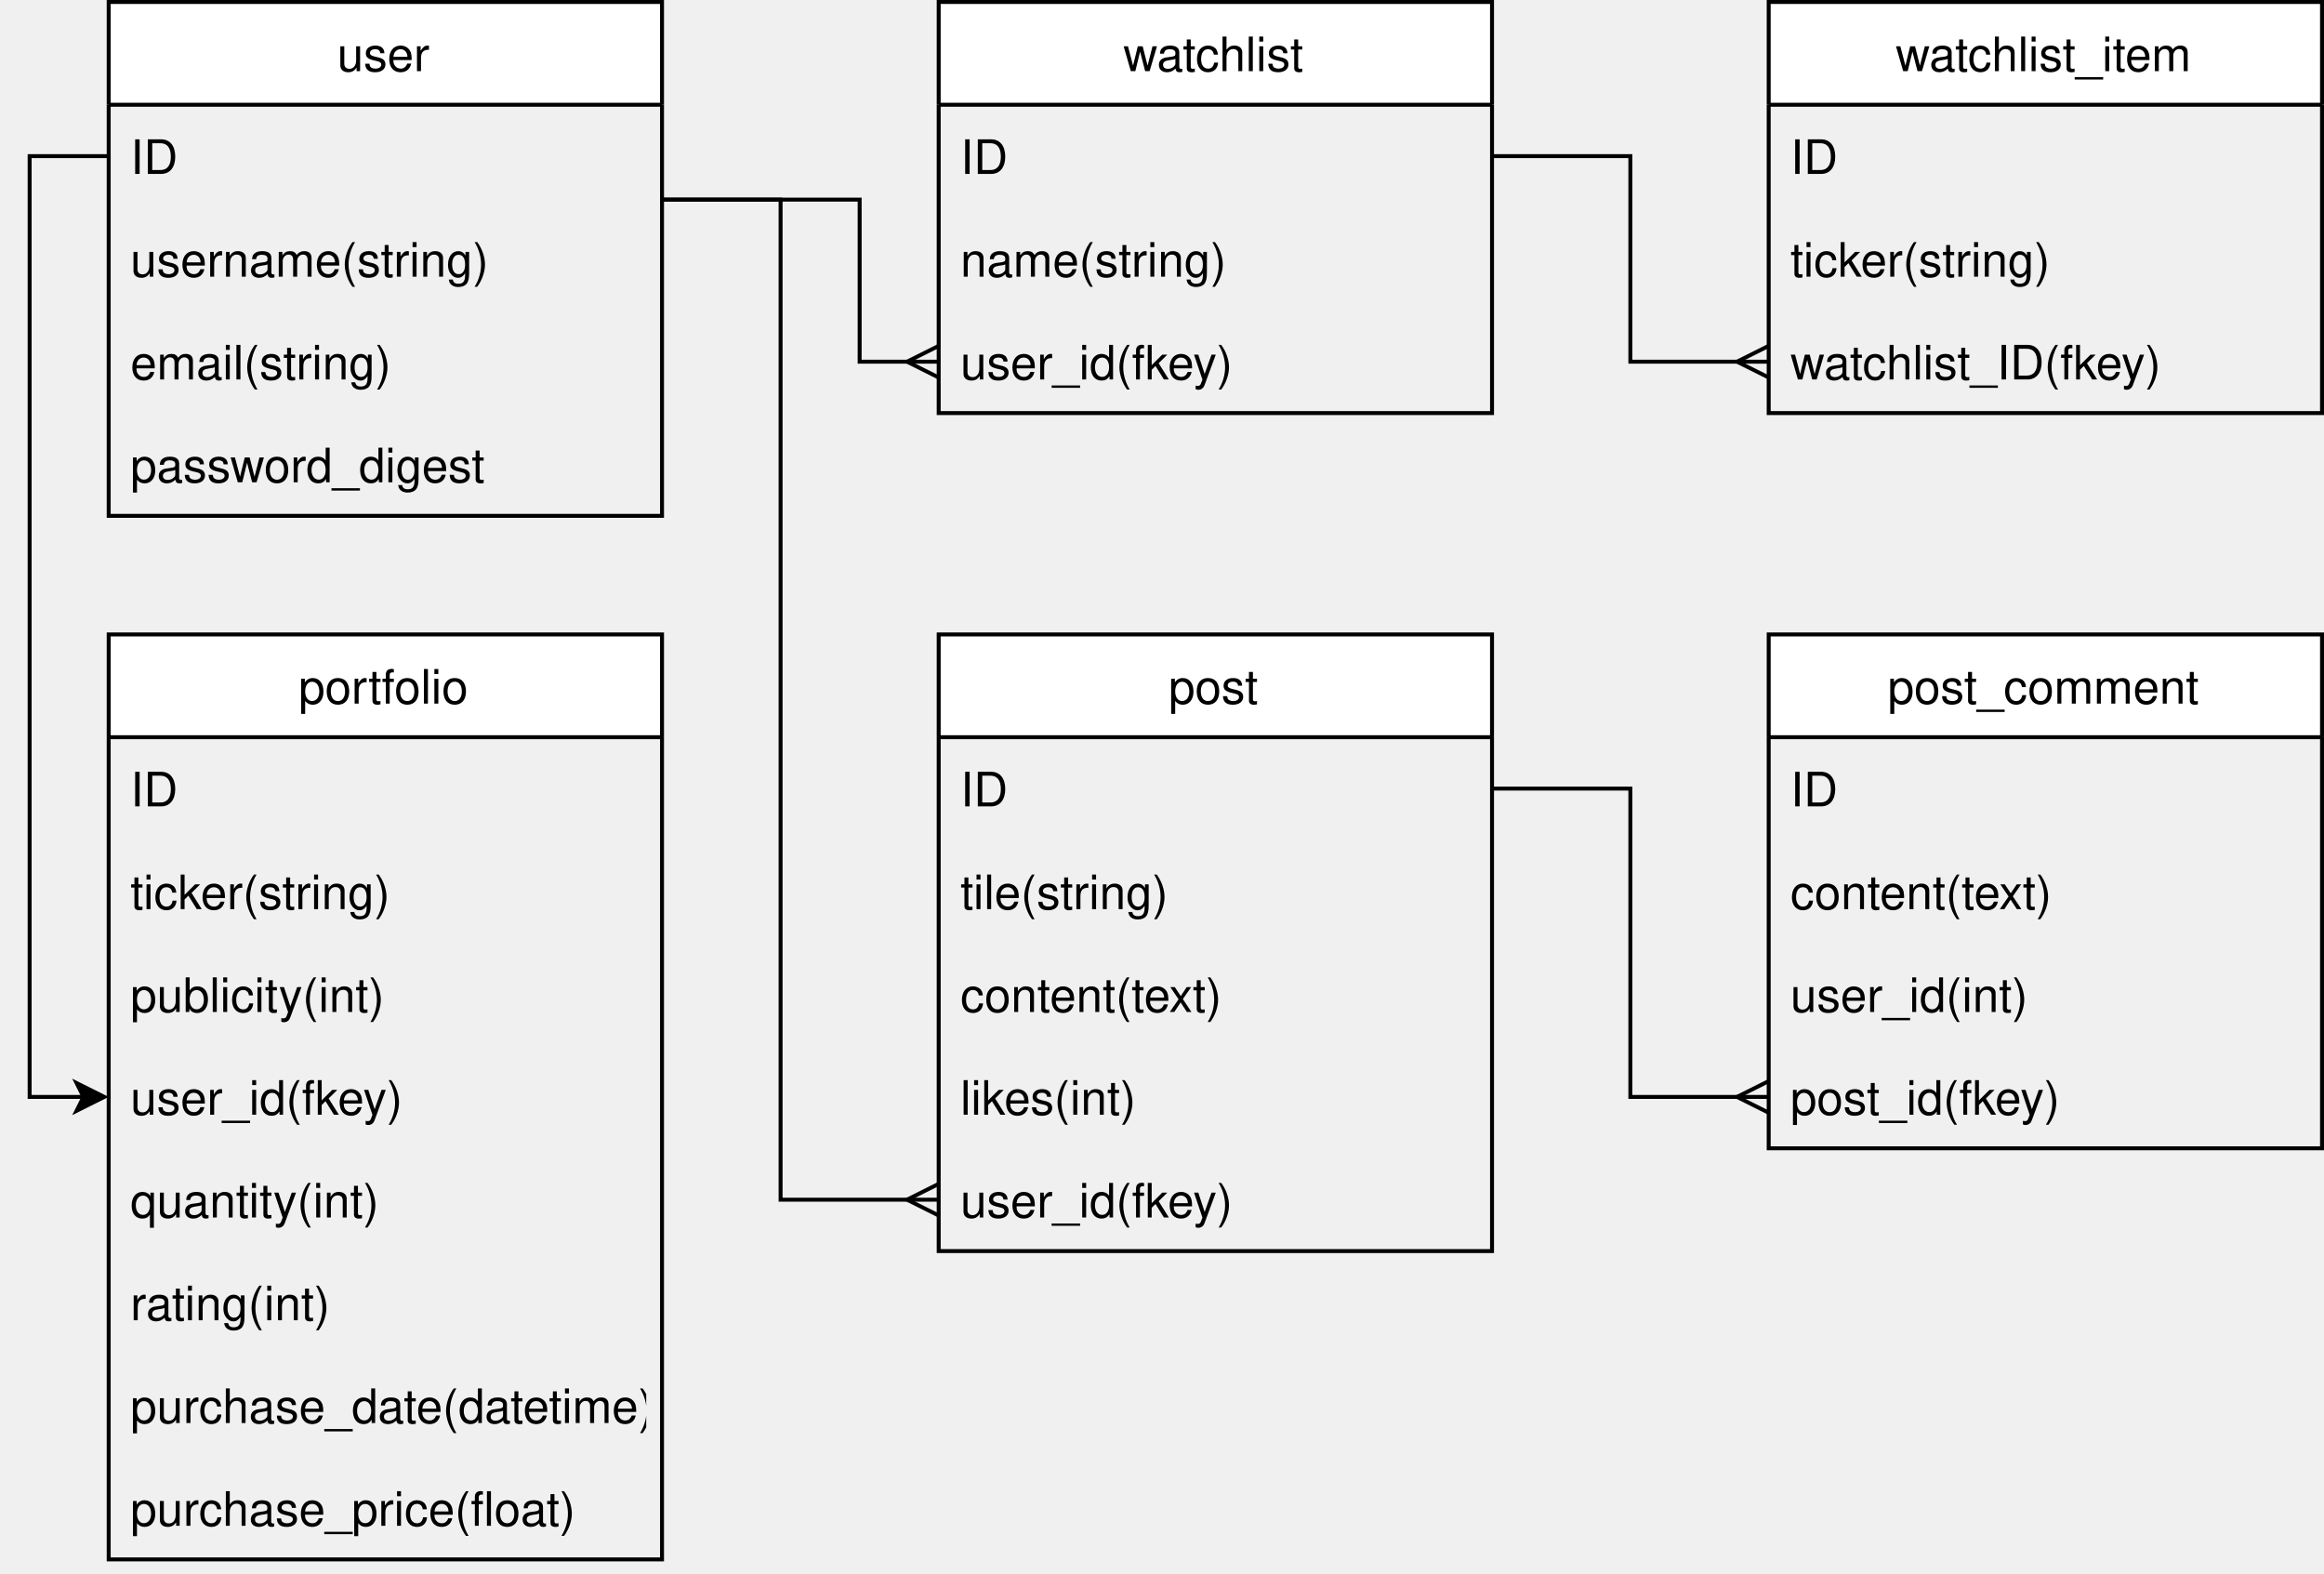
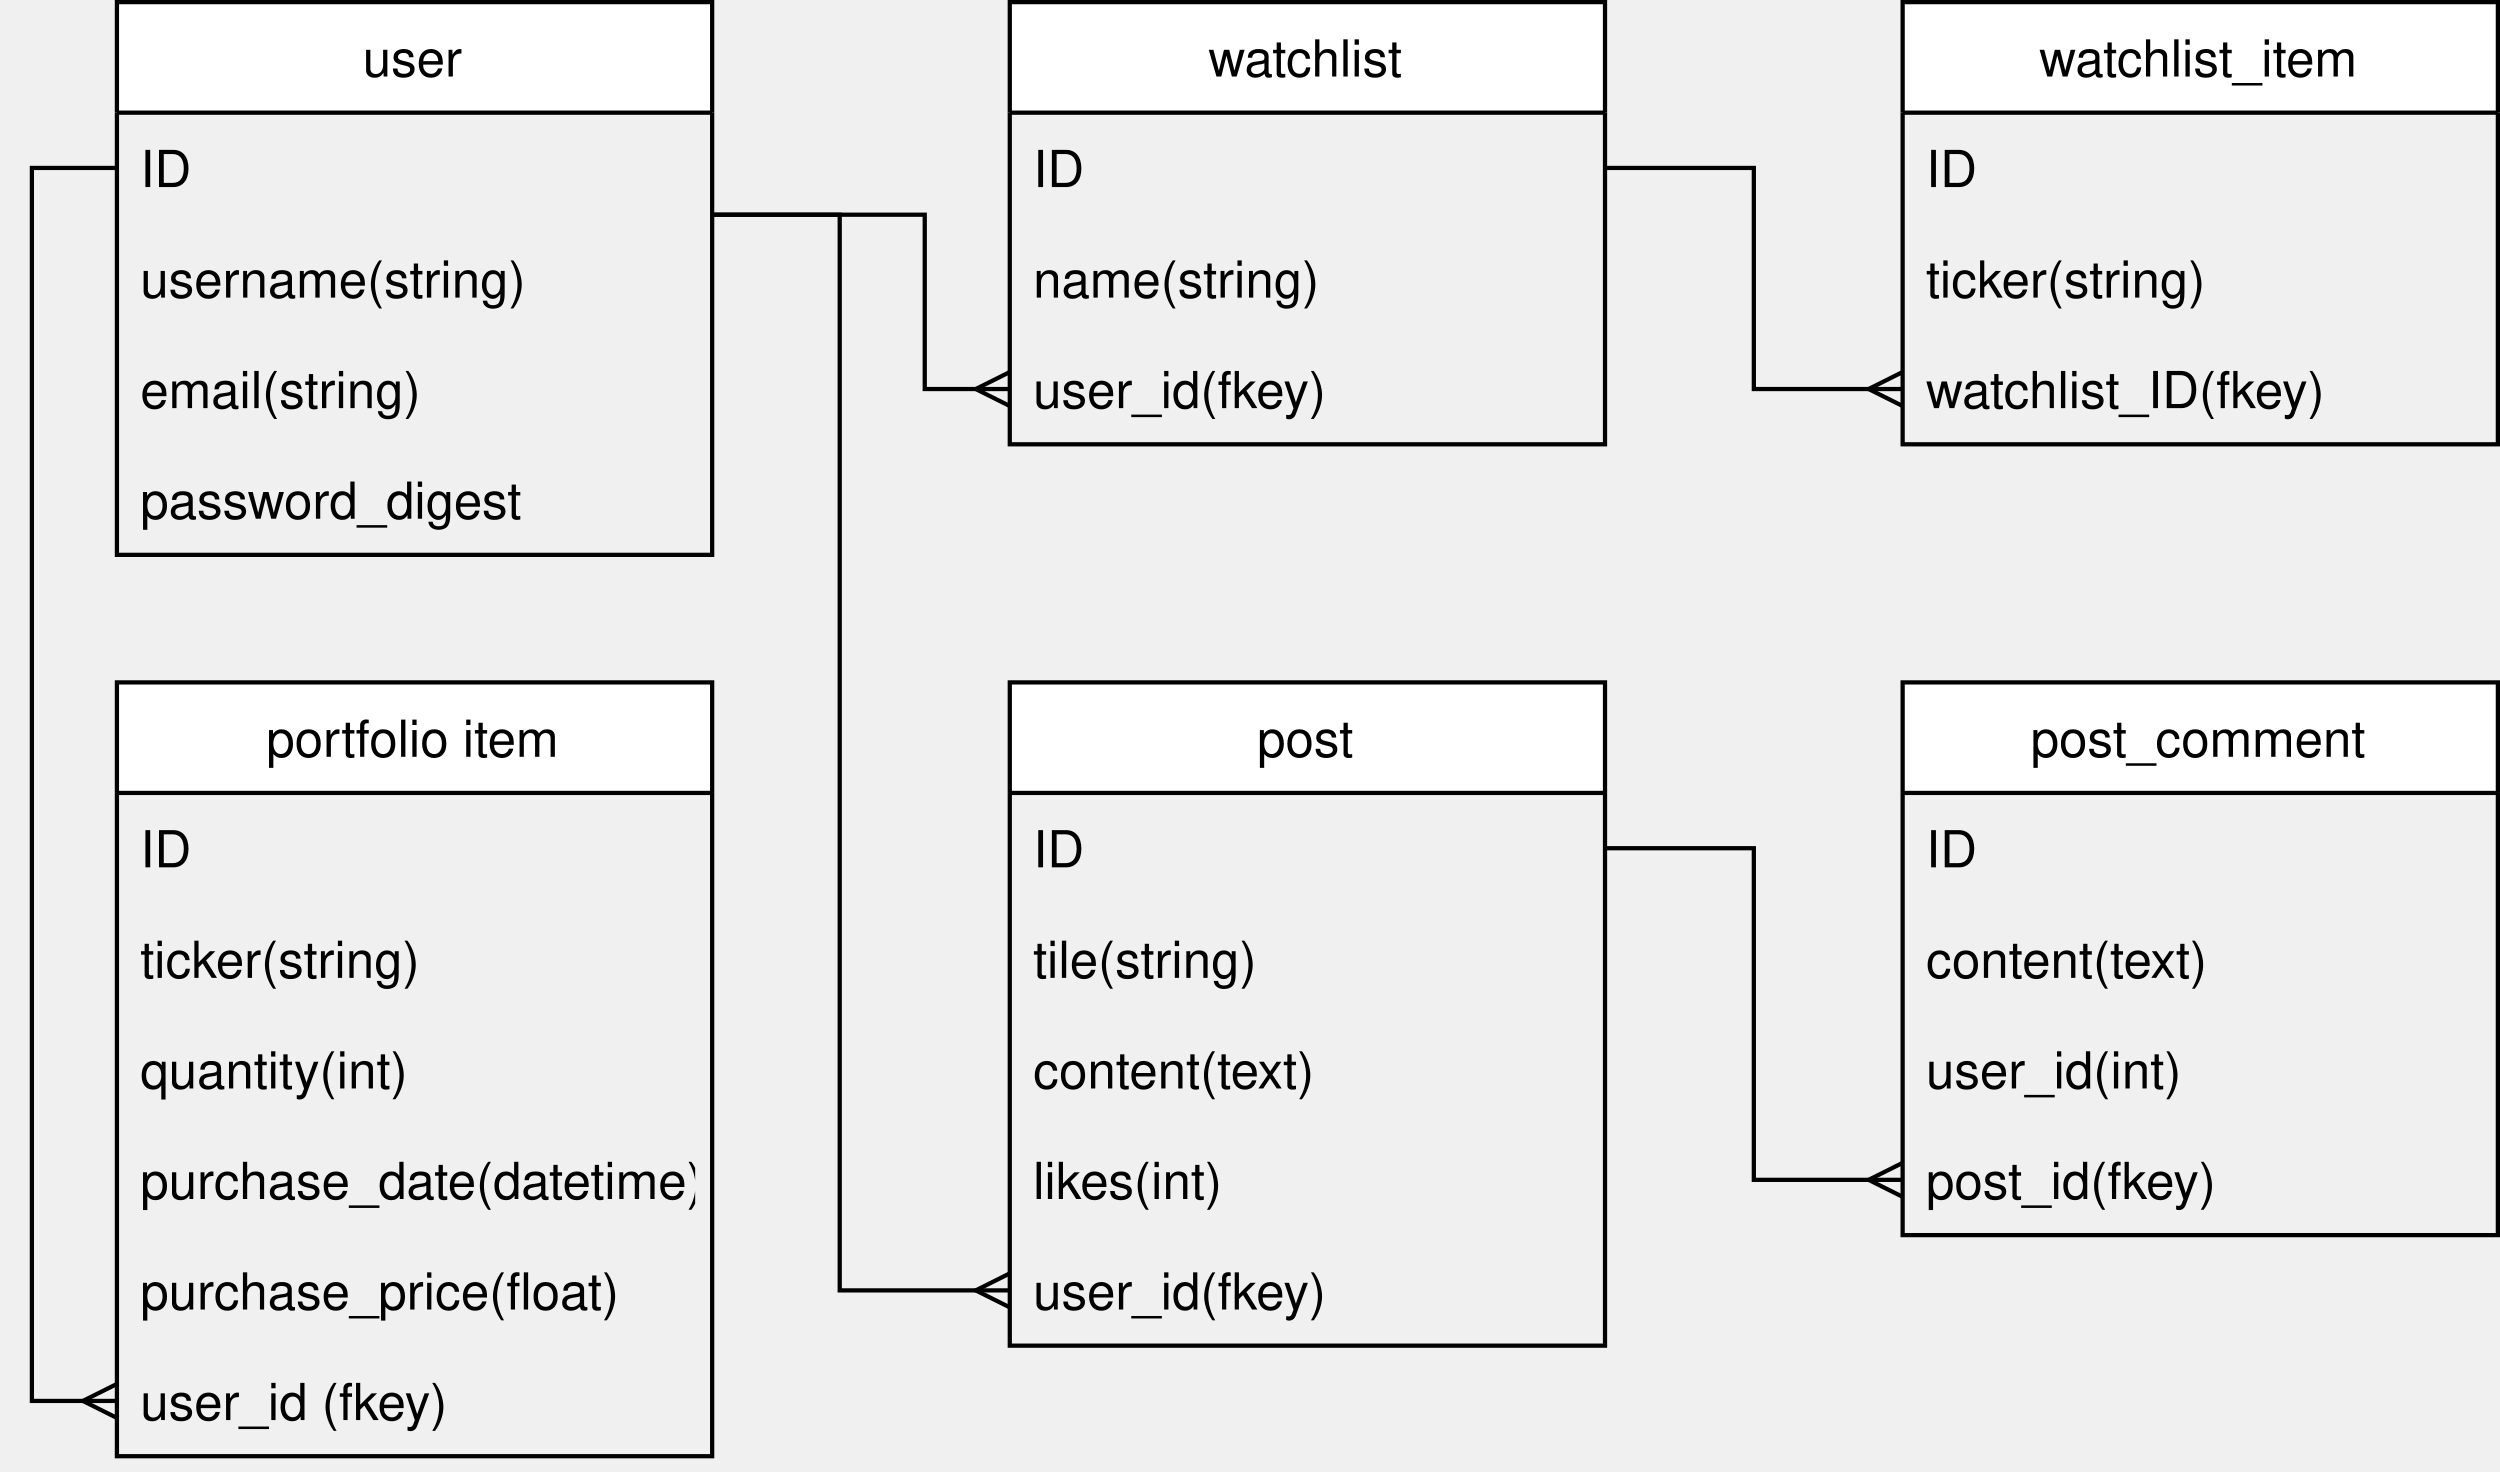
- <svg xmlns="http://www.w3.org/2000/svg" host="65bd71144e" version="1.1" width="588px" height="398px" viewBox="-0.5 -0.5 588 398" content="&lt;mxfile&gt;&lt;diagram id=&quot;Pajjb5S0aJEECEMAVwU1&quot; name=&quot;Page-1&quot;&gt;7Zxvb5s4GMA/TaTcmxPgpGtfLkm3m9RJ0/ri7l5FLrjgq8GccZqwT3+PiQkQs44Wzpk0S1EUP9jEfn42zx87maF1evgocJ585hFhs8CLDjO0mQXB9XIB70pQHgVXvhbEgkZHkd8I7uk3ooWelu5oRIpORck5kzTvCkOeZSSUHRkWgu+71R45635rjmNiCO5DzEzpnzSSST0sr5H/QWic1N/se/rKAw6fYsF3mf6+jGfkeCXF9W101SLBEd+3ROh2htaCc3n8lB7WhCmt1ho7tvvwnaunLguSySENgmODZ8x2etS7ggjdN1nWqij2NGUYRoFWjzyT9/qKB+UwoSy6wyXfqS8sJIy9Lq0SLug3qI8ZXPJBAJeF1KSDq06Ne9VS31OQAup8qUfhn4k+40On4h0uZN0bzhjOC/pQ9U81TLGIabbiUvJUVzKVpPX2TIQkh5ZIK+0j4SmRooQq+upC8yu7xX0zT/xalrTnCNJCrOdmfLpzAwk+aE7fgewZ0D5tDGQwEFlpXPAnsuaMC5BXMxEYUsbORJjROIMiI4+qmdIEhaXwXoslz9XNchzSLL6r6mwWjeSrHqIScWj7yKpJndAoIpnixCWW+OE0aXJOM1mpYLmCFwxo7f2+nC2h42so+00ZXqq6kGuewVgwrZARIL4ninoPzGAwTE0PZuIgenW9MfBQ74LLcErmMDxQ5W+O5NtJLgN7JBcGSZJiyhzG8RjfXdvDuDQw5rgo9lxE24jGakgO5JtB+t7CHskrkySMDtw+yp1D80qHJvAGejQBWkxgFH0DnfNoWjSvBtO8gEfzzmAHen4iwhnC8Rxt+jPX5uNz98BoSGU5h7E5jiM42nRobnojjC2N5o9PpHQYR2C06s4EZpj/7w5n0q3HCUCioe7NFIGi6d0ILEGHDuNYjEuLfk5gYsx3IkxwQbYRlmSu3iRNiUM6Bum1RZenJ/19QpoLGpI5KA+7NToqFPEs+j6+uUb3WIYJoz15HJcDOMsBBMtuEmDwroY3QQ7AN/1WlwNo0xyO8wJJAN98kro9jYk42kwC+OauhosepwJpMwvgm/saJ0u4pZKkzhz+MCV+dUlzaO5mOHPYprkcjPMS5tAlxf9HklYNopkWb56jnzbOKo6madMq9hy/MdiRKCa18YOhJzzmGWa3jXRVHe0jkVZnU+eOK1CVRfqHSFlqI4h3kiszKNPaRJIseq8OKELx9muKs/Io+0BVx182XwXfiZDUhuYoA4Mbk7qatj1qFC9qXxCGJX0mnbv36bZqCt3FZauCnkPNnb8oQSuURF3beXN2DPEH1X29I9xgPXaggXwayTDui8tghg7+pdtXhb9VAdaWLm4O7Yub8lSaZnrc9EyP66mnx+Clt7wIggOVJwLwuQUASo3+VaFsw3gDtjev2ZuLMek7MuMyZa/PlA0+LnPasRh1XMYdAH75mNpPfV6m98AMc6myKTjajAx6DsyE8CiD3s8VMgdyDEirQYG588DoEync9vxYilbPyyBzC8KlricjafPADPolo7WewKCe0pcO5v3XBfNn1dECndEfF8yjnp9sQNSyDXmaKg276OWVGxvDo5cpfr6I3M7Giw9n9FPvbCzM2NN5vVOBtBm+IDMMrd0l5/eO5GgzekE9v9tQ1tC5vROAtBvA3PyCbi/qc3ttbVJAsfmrjaMn2vyTCbr9Dw==&lt;/diagram&gt;&lt;/mxfile&gt;">
+ <svg xmlns="http://www.w3.org/2000/svg" host="65bd71144e" version="1.1" width="588px" height="346px" viewBox="-0.5 -0.5 588 346" content="&lt;mxfile&gt;&lt;diagram id=&quot;Pajjb5S0aJEECEMAVwU1&quot; name=&quot;Page-1&quot;&gt;7Zxfj6I6FMA/jYn3ZSMgrvO46uyfZDbZ7Dzce59MByp0LZRb6ij76e8pFkGKLjMwuMk2McaenkJ7fq3nnBYdOcvo8ImjJPzKfExH9sQ/jJzVyLZnlgXvUpAdBXPLPgoCTvyjyCoFj+QnVsKJku6Ij9MzRcEYFSQ5F3osjrEnzmSIc7Y/V9swen7XBAVYEzx6iOrSv4kvQjUKd1LKP2MShMWdrYmqeULeNuBsF6v7xSzGx5oIFZdRqmmIfLaviJz7kbPkjInjp+iwxFRatbDYsd3HC7WnLnMcizYNFJFnRHdq1LsUc9U3kRWmSPckoghG4Sw2LBaPqmYCZS8k1H9AGdvJG6YCxl6UFiHj5CfoIwpVFgigmgtF2p6daTzKluqaHKeg860YhVUTfUWHM8UHlIqiN4xSlKTkKe+fbBghHpB4wYRgkVLSjaTs9oy5wIeKSBntE2YRFjwDFVU7Vfyy8+K+nCdWIQurc8RRQqTmZnC6cgkJPihOFyBPNGhfVhoyGIjILc7ZFi8ZZRzk+UwEhoTSmghREsRQpHgjm0lLEFgKH5RYsEReLEEeiYOHXGc1LSXf1RCliEHbDc0ndUh8H8eSExNIoKfTpEkYiUVuAncBLxjQcvLOHbnQ8SWUrbIML6nOxZLFMBZEcmQYiO+xpN4A024NU9GDmdiKXqHXBZ7TuOBiFOExDA9M+Zch+XqSrj0cyalGEkeIUIOxO8b38+EwuhrGBKXpnnF/7ZNADsmAfDVIazIdjmQRb1ZQ7pHwQkoaIJqIphbR2O4rQ5oCcSd0dyakubbwrPY4bxDTFHldhZ4JaHriOGREY+khjQxO18Qfb7Y4MyC7gBwyprH0oObkCddE4Mi4w18m+LNbusOZcYdXV5/bGuct3OF7jR5Yeou5cYg9kBzUIc6vfI9+WRmv2JnmkF6xYe9NY4f9ABfOD4YesoDFiN6X0kW+r499Zc5S54FJULlH+oGFyJQTRDvBpBsUUeEicex/kKcTULz/HqE4O8o+Etnx6+4rZTvu1U5JwOEGuFBTvkeO4qr1OaZIkOfzg44m2+ZNobsoqyioOVRe+ZsUVFJJ59x33tXOIH6hbjlWDeuxAyXk00jacZ/eBjN08B/VPi/8KwuwtlRxdahWrrJTqZ/pcdcwPeZ9T4/WS8+9CYIDEScC8LkCAEql/WUhq8K4IbaGVT19m1WtrcNaxOtOalc49kk1qrF/4YrU49uEmU26l2/S2ZO2aYnbx9mVOXi8vj0+a83zBmmJ3ZSWULNL1wfHIZMSW09KPPgqg96PJTIDsgvIQfMR/dCDki1OxzAyQ7ELxUGPHR399MPsmvdG0mkZ4PRC8o9MFBsyjmJK33ofwXrZPkJN3Zk6Nfrd9hGchkdFIGtZeyyKcGyyl8vT5MKZSvvspY/HJh1zqHL1y9n5rQ9VpnruaaLevkAOmb44ehpahEsm7u3IccjsxdHT0NwbmrC3B5DDJjB3f2DY6zSFvTc7H5nqOaScYhtGCZNq5pGdNuHla6PLud0DQf1w2USXFZqnGf5bRpfmiZ03BDno5rieJvy3Q7EgIjPhZVeQg26O6z/mSMB7hyjFax8JPJZvgkTYIO2CdNBA026IcgqmCSceHoP1kFmk3YgOuWM+vfiLARCaPLA7TPftgiAolv8zcNwOL//Gwbn/Hw==&lt;/diagram&gt;&lt;/mxfile&gt;">
  <defs>
    <clipPath id="mx-clip-31-31-132-26-0">
      <rect x="31" y="31" width="132" height="26" />
    </clipPath>
    <clipPath id="mx-clip-31-57-132-26-0">
      <rect x="31" y="57" width="132" height="26" />
    </clipPath>
    <clipPath id="mx-clip-31-83-132-26-0">
      <rect x="31" y="83" width="132" height="26" />
    </clipPath>
    <clipPath id="mx-clip-31-109-132-26-0">
      <rect x="31" y="109" width="132" height="26" />
    </clipPath>
+     <clipPath id="mx-clip-241-31-132-26-0">
+       <rect x="241" y="31" width="132" height="26" />
+     </clipPath>
+     <clipPath id="mx-clip-241-57-132-26-0">
+       <rect x="241" y="57" width="132" height="26" />
+     </clipPath>
+     <clipPath id="mx-clip-241-83-132-26-0">
+       <rect x="241" y="83" width="132" height="26" />
+     </clipPath>
+     <clipPath id="mx-clip-451-31-132-26-0">
+       <rect x="451" y="31" width="132" height="26" />
+     </clipPath>
+     <clipPath id="mx-clip-451-57-132-26-0">
+       <rect x="451" y="57" width="132" height="26" />
+     </clipPath>
+     <clipPath id="mx-clip-451-83-132-26-0">
+       <rect x="451" y="83" width="132" height="26" />
+     </clipPath>
+     <clipPath id="mx-clip-241-191-132-26-0">
+       <rect x="241" y="191" width="132" height="26" />
+     </clipPath>
+     <clipPath id="mx-clip-241-217-132-26-0">
+       <rect x="241" y="217" width="132" height="26" />
+     </clipPath>
+     <clipPath id="mx-clip-241-243-132-26-0">
+       <rect x="241" y="243" width="132" height="26" />
+     </clipPath>
+     <clipPath id="mx-clip-241-269-132-26-0">
+       <rect x="241" y="269" width="132" height="26" />
+     </clipPath>
+     <clipPath id="mx-clip-241-295-132-26-0">
+       <rect x="241" y="295" width="132" height="26" />
+     </clipPath>
+     <clipPath id="mx-clip-451-191-132-26-0">
+       <rect x="451" y="191" width="132" height="26" />
+     </clipPath>
+     <clipPath id="mx-clip-451-217-132-26-0">
+       <rect x="451" y="217" width="132" height="26" />
+     </clipPath>
+     <clipPath id="mx-clip-451-243-132-26-0">
+       <rect x="451" y="243" width="132" height="26" />
+     </clipPath>
+     <clipPath id="mx-clip-451-269-132-26-0">
+       <rect x="451" y="269" width="132" height="26" />
+     </clipPath>
    <clipPath id="mx-clip-31-191-132-26-0">
      <rect x="31" y="191" width="132" height="26" />
    </clipPath>
    <clipPath id="mx-clip-31-217-132-26-0">
      <rect x="31" y="217" width="132" height="26" />
    </clipPath>
    <clipPath id="mx-clip-31-243-132-26-0">
      <rect x="31" y="243" width="132" height="26" />
    </clipPath>
    <clipPath id="mx-clip-31-269-132-26-0">
      <rect x="31" y="269" width="132" height="26" />
    </clipPath>
    <clipPath id="mx-clip-31-295-132-26-0">
      <rect x="31" y="295" width="132" height="26" />
    </clipPath>
    <clipPath id="mx-clip-31-321-132-26-0">
      <rect x="31" y="321" width="132" height="26" />
-     </clipPath>
-     <clipPath id="mx-clip-31-347-132-26-0">
-       <rect x="31" y="347" width="132" height="26" />
-     </clipPath>
-     <clipPath id="mx-clip-31-373-132-26-0">
-       <rect x="31" y="373" width="132" height="26" />
-     </clipPath>
-     <clipPath id="mx-clip-241-31-132-26-0">
-       <rect x="241" y="31" width="132" height="26" />
-     </clipPath>
-     <clipPath id="mx-clip-241-57-132-26-0">
-       <rect x="241" y="57" width="132" height="26" />
-     </clipPath>
-     <clipPath id="mx-clip-241-83-132-26-0">
-       <rect x="241" y="83" width="132" height="26" />
-     </clipPath>
-     <clipPath id="mx-clip-451-31-132-26-0">
-       <rect x="451" y="31" width="132" height="26" />
-     </clipPath>
-     <clipPath id="mx-clip-451-57-132-26-0">
-       <rect x="451" y="57" width="132" height="26" />
-     </clipPath>
-     <clipPath id="mx-clip-451-83-132-26-0">
-       <rect x="451" y="83" width="132" height="26" />
-     </clipPath>
-     <clipPath id="mx-clip-241-191-132-26-0">
-       <rect x="241" y="191" width="132" height="26" />
-     </clipPath>
-     <clipPath id="mx-clip-241-217-132-26-0">
-       <rect x="241" y="217" width="132" height="26" />
-     </clipPath>
-     <clipPath id="mx-clip-241-243-132-26-0">
-       <rect x="241" y="243" width="132" height="26" />
-     </clipPath>
-     <clipPath id="mx-clip-241-269-132-26-0">
-       <rect x="241" y="269" width="132" height="26" />
-     </clipPath>
-     <clipPath id="mx-clip-241-295-132-26-0">
-       <rect x="241" y="295" width="132" height="26" />
-     </clipPath>
-     <clipPath id="mx-clip-451-191-132-26-0">
-       <rect x="451" y="191" width="132" height="26" />
-     </clipPath>
-     <clipPath id="mx-clip-451-217-132-26-0">
-       <rect x="451" y="217" width="132" height="26" />
-     </clipPath>
-     <clipPath id="mx-clip-451-243-132-26-0">
-       <rect x="451" y="243" width="132" height="26" />
-     </clipPath>
-     <clipPath id="mx-clip-451-269-132-26-0">
-       <rect x="451" y="269" width="132" height="26" />
    </clipPath>
  </defs>
  <g>
    <path d="M 27 26 L 27 0 L 167 0 L 167 26" fill="#ffffff" stroke="#000000" stroke-miterlimit="10" pointer-events="all" />
    <path d="M 27 26 L 27 130 L 167 130 L 167 26" fill="none" stroke="#000000" stroke-miterlimit="10" pointer-events="none" />
    <path d="M 27 26 L 167 26" fill="none" stroke="#000000" stroke-miterlimit="10" pointer-events="none" />
    <g fill="#000000" font-family="Helvetica" pointer-events="none" text-anchor="middle" font-size="12px">
      <text x="96.5" y="17.5">
                user
            </text>
    </g>
    <g fill="#000000" font-family="Helvetica" pointer-events="none" clip-path="url(#mx-clip-31-31-132-26-0)" font-size="12px">
      <text x="32.5" y="43.5">
                ID
            </text>
    </g>
    <g fill="#000000" font-family="Helvetica" pointer-events="none" clip-path="url(#mx-clip-31-57-132-26-0)" font-size="12px">
      <text x="32.5" y="69.5">
                username(string)
            </text>
    </g>
    <g fill="#000000" font-family="Helvetica" pointer-events="none" clip-path="url(#mx-clip-31-83-132-26-0)" font-size="12px">
      <text x="32.5" y="95.5">
                email(string)
            </text>
    </g>
    <g fill="#000000" font-family="Helvetica" pointer-events="none" clip-path="url(#mx-clip-31-109-132-26-0)" font-size="12px">
      <text x="32.5" y="121.5">
                password_digest
            </text>
    </g>
-     <path d="M 27 186 L 27 160 L 167 160 L 167 186" fill="#ffffff" stroke="#000000" stroke-miterlimit="10" pointer-events="none" />
-     <path d="M 27 186 L 27 394 L 167 394 L 167 186" fill="none" stroke="#000000" stroke-miterlimit="10" pointer-events="none" />
-     <path d="M 27 186 L 167 186" fill="none" stroke="#000000" stroke-miterlimit="10" pointer-events="none" />
-     <g fill="#000000" font-family="Helvetica" pointer-events="none" text-anchor="middle" font-size="12px">
-       <text x="96.5" y="177.5">
-                 portfolio
-             </text>
-     </g>
-     <g fill="#000000" font-family="Helvetica" pointer-events="none" clip-path="url(#mx-clip-31-191-132-26-0)" font-size="12px">
-       <text x="32.5" y="203.5">
-                 ID
-             </text>
-     </g>
-     <g fill="#000000" font-family="Helvetica" pointer-events="none" clip-path="url(#mx-clip-31-217-132-26-0)" font-size="12px">
-       <text x="32.5" y="229.5">
-                 ticker(string)
-             </text>
-     </g>
-     <g fill="#000000" font-family="Helvetica" pointer-events="none" clip-path="url(#mx-clip-31-243-132-26-0)" font-size="12px">
-       <text x="32.5" y="255.5">
-                 publicity(int)
-             </text>
-     </g>
-     <g fill="#000000" font-family="Helvetica" pointer-events="none" clip-path="url(#mx-clip-31-269-132-26-0)" font-size="12px">
-       <text x="32.5" y="281.5">
-                 user_id(fkey)
-             </text>
-     </g>
-     <g fill="#000000" font-family="Helvetica" pointer-events="none" clip-path="url(#mx-clip-31-295-132-26-0)" font-size="12px">
-       <text x="32.5" y="307.5">
-                 quantity(int)
-             </text>
-     </g>
-     <g fill="#000000" font-family="Helvetica" pointer-events="none" clip-path="url(#mx-clip-31-321-132-26-0)" font-size="12px">
-       <text x="32.5" y="333.5">
-                 rating(int)
-             </text>
-     </g>
-     <g fill="#000000" font-family="Helvetica" pointer-events="none" clip-path="url(#mx-clip-31-347-132-26-0)" font-size="12px">
-       <text x="32.5" y="359.5">
-                 purchase_date(datetime)
-             </text>
-     </g>
-     <g fill="#000000" font-family="Helvetica" pointer-events="none" clip-path="url(#mx-clip-31-373-132-26-0)" font-size="12px">
-       <text x="32.5" y="385.5">
-                 purchase_price(float)
-             </text>
-     </g>
    <path d="M 237 26 L 237 0 L 377 0 L 377 26" fill="#ffffff" stroke="#000000" stroke-miterlimit="10" pointer-events="none" />
    <path d="M 237 26 L 237 104 L 377 104 L 377 26" fill="none" stroke="#000000" stroke-miterlimit="10" pointer-events="none" />
    <path d="M 237 26 L 377 26" fill="none" stroke="#000000" stroke-miterlimit="10" pointer-events="none" />
    <g fill="#000000" font-family="Helvetica" pointer-events="none" text-anchor="middle" font-size="12px">
      <text x="306.5" y="17.5">
                watchlist
            </text>
    </g>
    <g fill="#000000" font-family="Helvetica" pointer-events="none" clip-path="url(#mx-clip-241-31-132-26-0)" font-size="12px">
      <text x="242.5" y="43.5">
                ID
            </text>
    </g>
    <g fill="#000000" font-family="Helvetica" pointer-events="none" clip-path="url(#mx-clip-241-57-132-26-0)" font-size="12px">
      <text x="242.5" y="69.5">
                name(string)
            </text>
    </g>
    <g fill="#000000" font-family="Helvetica" pointer-events="none" clip-path="url(#mx-clip-241-83-132-26-0)" font-size="12px">
      <text x="242.5" y="95.5">
                user_id(fkey)
            </text>
    </g>
    <path d="M 447 26 L 447 0 L 587 0 L 587 26" fill="#ffffff" stroke="#000000" stroke-miterlimit="10" pointer-events="none" />
    <path d="M 447 26 L 447 104 L 587 104 L 587 26" fill="none" stroke="#000000" stroke-miterlimit="10" pointer-events="none" />
    <path d="M 447 26 L 587 26" fill="none" stroke="#000000" stroke-miterlimit="10" pointer-events="none" />
    <g fill="#000000" font-family="Helvetica" pointer-events="none" text-anchor="middle" font-size="12px">
      <text x="516.5" y="17.5">
                watchlist_item
            </text>
    </g>
    <g fill="#000000" font-family="Helvetica" pointer-events="none" clip-path="url(#mx-clip-451-31-132-26-0)" font-size="12px">
      <text x="452.5" y="43.5">
                ID
            </text>
    </g>
    <g fill="#000000" font-family="Helvetica" pointer-events="none" clip-path="url(#mx-clip-451-57-132-26-0)" font-size="12px">
      <text x="452.5" y="69.5">
                ticker(string)
            </text>
    </g>
    <g fill="#000000" font-family="Helvetica" pointer-events="none" clip-path="url(#mx-clip-451-83-132-26-0)" font-size="12px">
      <text x="452.5" y="95.5">
                watchlist_ID(fkey)
            </text>
    </g>
    <path d="M 167 50 L 217 50 L 217 91 L 237 91" fill="none" stroke="#000000" stroke-miterlimit="10" pointer-events="none" />
    <path d="M 237 87 L 229 91 L 237 95" fill="none" stroke="#000000" stroke-miterlimit="10" pointer-events="none" />
    <path d="M 377 39 L 412 39 L 412 91 L 447 91" fill="none" stroke="#000000" stroke-miterlimit="10" pointer-events="none" />
    <path d="M 447 87 L 439 91 L 447 95" fill="none" stroke="#000000" stroke-miterlimit="10" pointer-events="none" />
-     <path d="M 27 39 L 7 39 L 7 277 L 20.63 277" fill="none" stroke="#000000" stroke-miterlimit="10" pointer-events="none" />
-     <path d="M 25.88 277 L 18.88 280.5 L 20.63 277 L 18.88 273.5 Z" fill="#000000" stroke="#000000" stroke-miterlimit="10" pointer-events="none" />
+     <path d="M 27 39 L 7 39 L 7 329 L 27 329" fill="none" stroke="#000000" stroke-miterlimit="10" pointer-events="none" />
+     <path d="M 27 325 L 19 329 L 27 333" fill="none" stroke="#000000" stroke-miterlimit="10" pointer-events="none" />
    <path d="M 237 186 L 237 160 L 377 160 L 377 186" fill="#ffffff" stroke="#000000" stroke-miterlimit="10" pointer-events="none" />
    <path d="M 237 186 L 237 316 L 377 316 L 377 186" fill="none" stroke="#000000" stroke-miterlimit="10" pointer-events="none" />
    <path d="M 237 186 L 377 186" fill="none" stroke="#000000" stroke-miterlimit="10" pointer-events="none" />
    <g fill="#000000" font-family="Helvetica" pointer-events="none" text-anchor="middle" font-size="12px">
      <text x="306.5" y="177.5">
                post
            </text>
    </g>
    <g fill="#000000" font-family="Helvetica" pointer-events="none" clip-path="url(#mx-clip-241-191-132-26-0)" font-size="12px">
      <text x="242.5" y="203.5">
                ID
            </text>
    </g>
    <g fill="#000000" font-family="Helvetica" pointer-events="none" clip-path="url(#mx-clip-241-217-132-26-0)" font-size="12px">
      <text x="242.5" y="229.5">
                tile(string)
            </text>
    </g>
    <g fill="#000000" font-family="Helvetica" pointer-events="none" clip-path="url(#mx-clip-241-243-132-26-0)" font-size="12px">
      <text x="242.5" y="255.5">
                content(text)
            </text>
    </g>
    <g fill="#000000" font-family="Helvetica" pointer-events="none" clip-path="url(#mx-clip-241-269-132-26-0)" font-size="12px">
      <text x="242.5" y="281.5">
                likes(int)
            </text>
    </g>
    <g fill="#000000" font-family="Helvetica" pointer-events="none" clip-path="url(#mx-clip-241-295-132-26-0)" font-size="12px">
      <text x="242.5" y="307.5">
                user_id(fkey)
            </text>
    </g>
    <path d="M 167 50 L 197 50 L 197 303 L 237 303" fill="none" stroke="#000000" stroke-miterlimit="10" pointer-events="none" />
    <path d="M 237 299 L 229 303 L 237 307" fill="none" stroke="#000000" stroke-miterlimit="10" pointer-events="none" />
    <path d="M 447 186 L 447 160 L 587 160 L 587 186" fill="#ffffff" stroke="#000000" stroke-miterlimit="10" pointer-events="none" />
    <path d="M 447 186 L 447 290 L 587 290 L 587 186" fill="none" stroke="#000000" stroke-miterlimit="10" pointer-events="none" />
    <path d="M 447 186 L 587 186" fill="none" stroke="#000000" stroke-miterlimit="10" pointer-events="none" />
    <g fill="#000000" font-family="Helvetica" pointer-events="none" text-anchor="middle" font-size="12px">
      <text x="516.5" y="177.5">
                post_comment
            </text>
    </g>
    <g fill="#000000" font-family="Helvetica" pointer-events="none" clip-path="url(#mx-clip-451-191-132-26-0)" font-size="12px">
      <text x="452.5" y="203.5">
                ID
            </text>
    </g>
    <g fill="#000000" font-family="Helvetica" pointer-events="none" clip-path="url(#mx-clip-451-217-132-26-0)" font-size="12px">
      <text x="452.5" y="229.5">
                content(text)
            </text>
    </g>
    <g fill="#000000" font-family="Helvetica" pointer-events="none" clip-path="url(#mx-clip-451-243-132-26-0)" font-size="12px">
      <text x="452.5" y="255.5">
                user_id(int)
            </text>
    </g>
    <g fill="#000000" font-family="Helvetica" pointer-events="none" clip-path="url(#mx-clip-451-269-132-26-0)" font-size="12px">
      <text x="452.5" y="281.5">
                post_id(fkey)
            </text>
    </g>
    <path d="M 377 199 L 412 199 L 412 277 L 447 277" fill="none" stroke="#000000" stroke-miterlimit="10" pointer-events="none" />
    <path d="M 447 273 L 439 277 L 447 281" fill="none" stroke="#000000" stroke-miterlimit="10" pointer-events="none" />
+     <path d="M 27 186 L 27 160 L 167 160 L 167 186" fill="#ffffff" stroke="#000000" stroke-miterlimit="10" pointer-events="none" />
+     <path d="M 27 186 L 27 342 L 167 342 L 167 186" fill="none" stroke="#000000" stroke-miterlimit="10" pointer-events="none" />
+     <path d="M 27 186 L 167 186" fill="none" stroke="#000000" stroke-miterlimit="10" pointer-events="none" />
+     <g fill="#000000" font-family="Helvetica" pointer-events="none" text-anchor="middle" font-size="12px">
+       <text x="96.5" y="177.5">
+                 portfolio item
+             </text>
+     </g>
+     <g fill="#000000" font-family="Helvetica" pointer-events="none" clip-path="url(#mx-clip-31-191-132-26-0)" font-size="12px">
+       <text x="32.5" y="203.5">
+                 ID
+             </text>
+     </g>
+     <g fill="#000000" font-family="Helvetica" pointer-events="none" clip-path="url(#mx-clip-31-217-132-26-0)" font-size="12px">
+       <text x="32.5" y="229.5">
+                 ticker(string)
+             </text>
+     </g>
+     <g fill="#000000" font-family="Helvetica" pointer-events="none" clip-path="url(#mx-clip-31-243-132-26-0)" font-size="12px">
+       <text x="32.5" y="255.5">
+                 quantity(int)
+             </text>
+     </g>
+     <g fill="#000000" font-family="Helvetica" pointer-events="none" clip-path="url(#mx-clip-31-269-132-26-0)" font-size="12px">
+       <text x="32.5" y="281.5">
+                 purchase_date(datetime)
+             </text>
+     </g>
+     <g fill="#000000" font-family="Helvetica" pointer-events="none" clip-path="url(#mx-clip-31-295-132-26-0)" font-size="12px">
+       <text x="32.5" y="307.5">
+                 purchase_price(float)
+             </text>
+     </g>
+     <g fill="#000000" font-family="Helvetica" pointer-events="none" clip-path="url(#mx-clip-31-321-132-26-0)" font-size="12px">
+       <text x="32.5" y="333.5">
+                 user_id (fkey)
+             </text>
+     </g>
  </g>
</svg>
